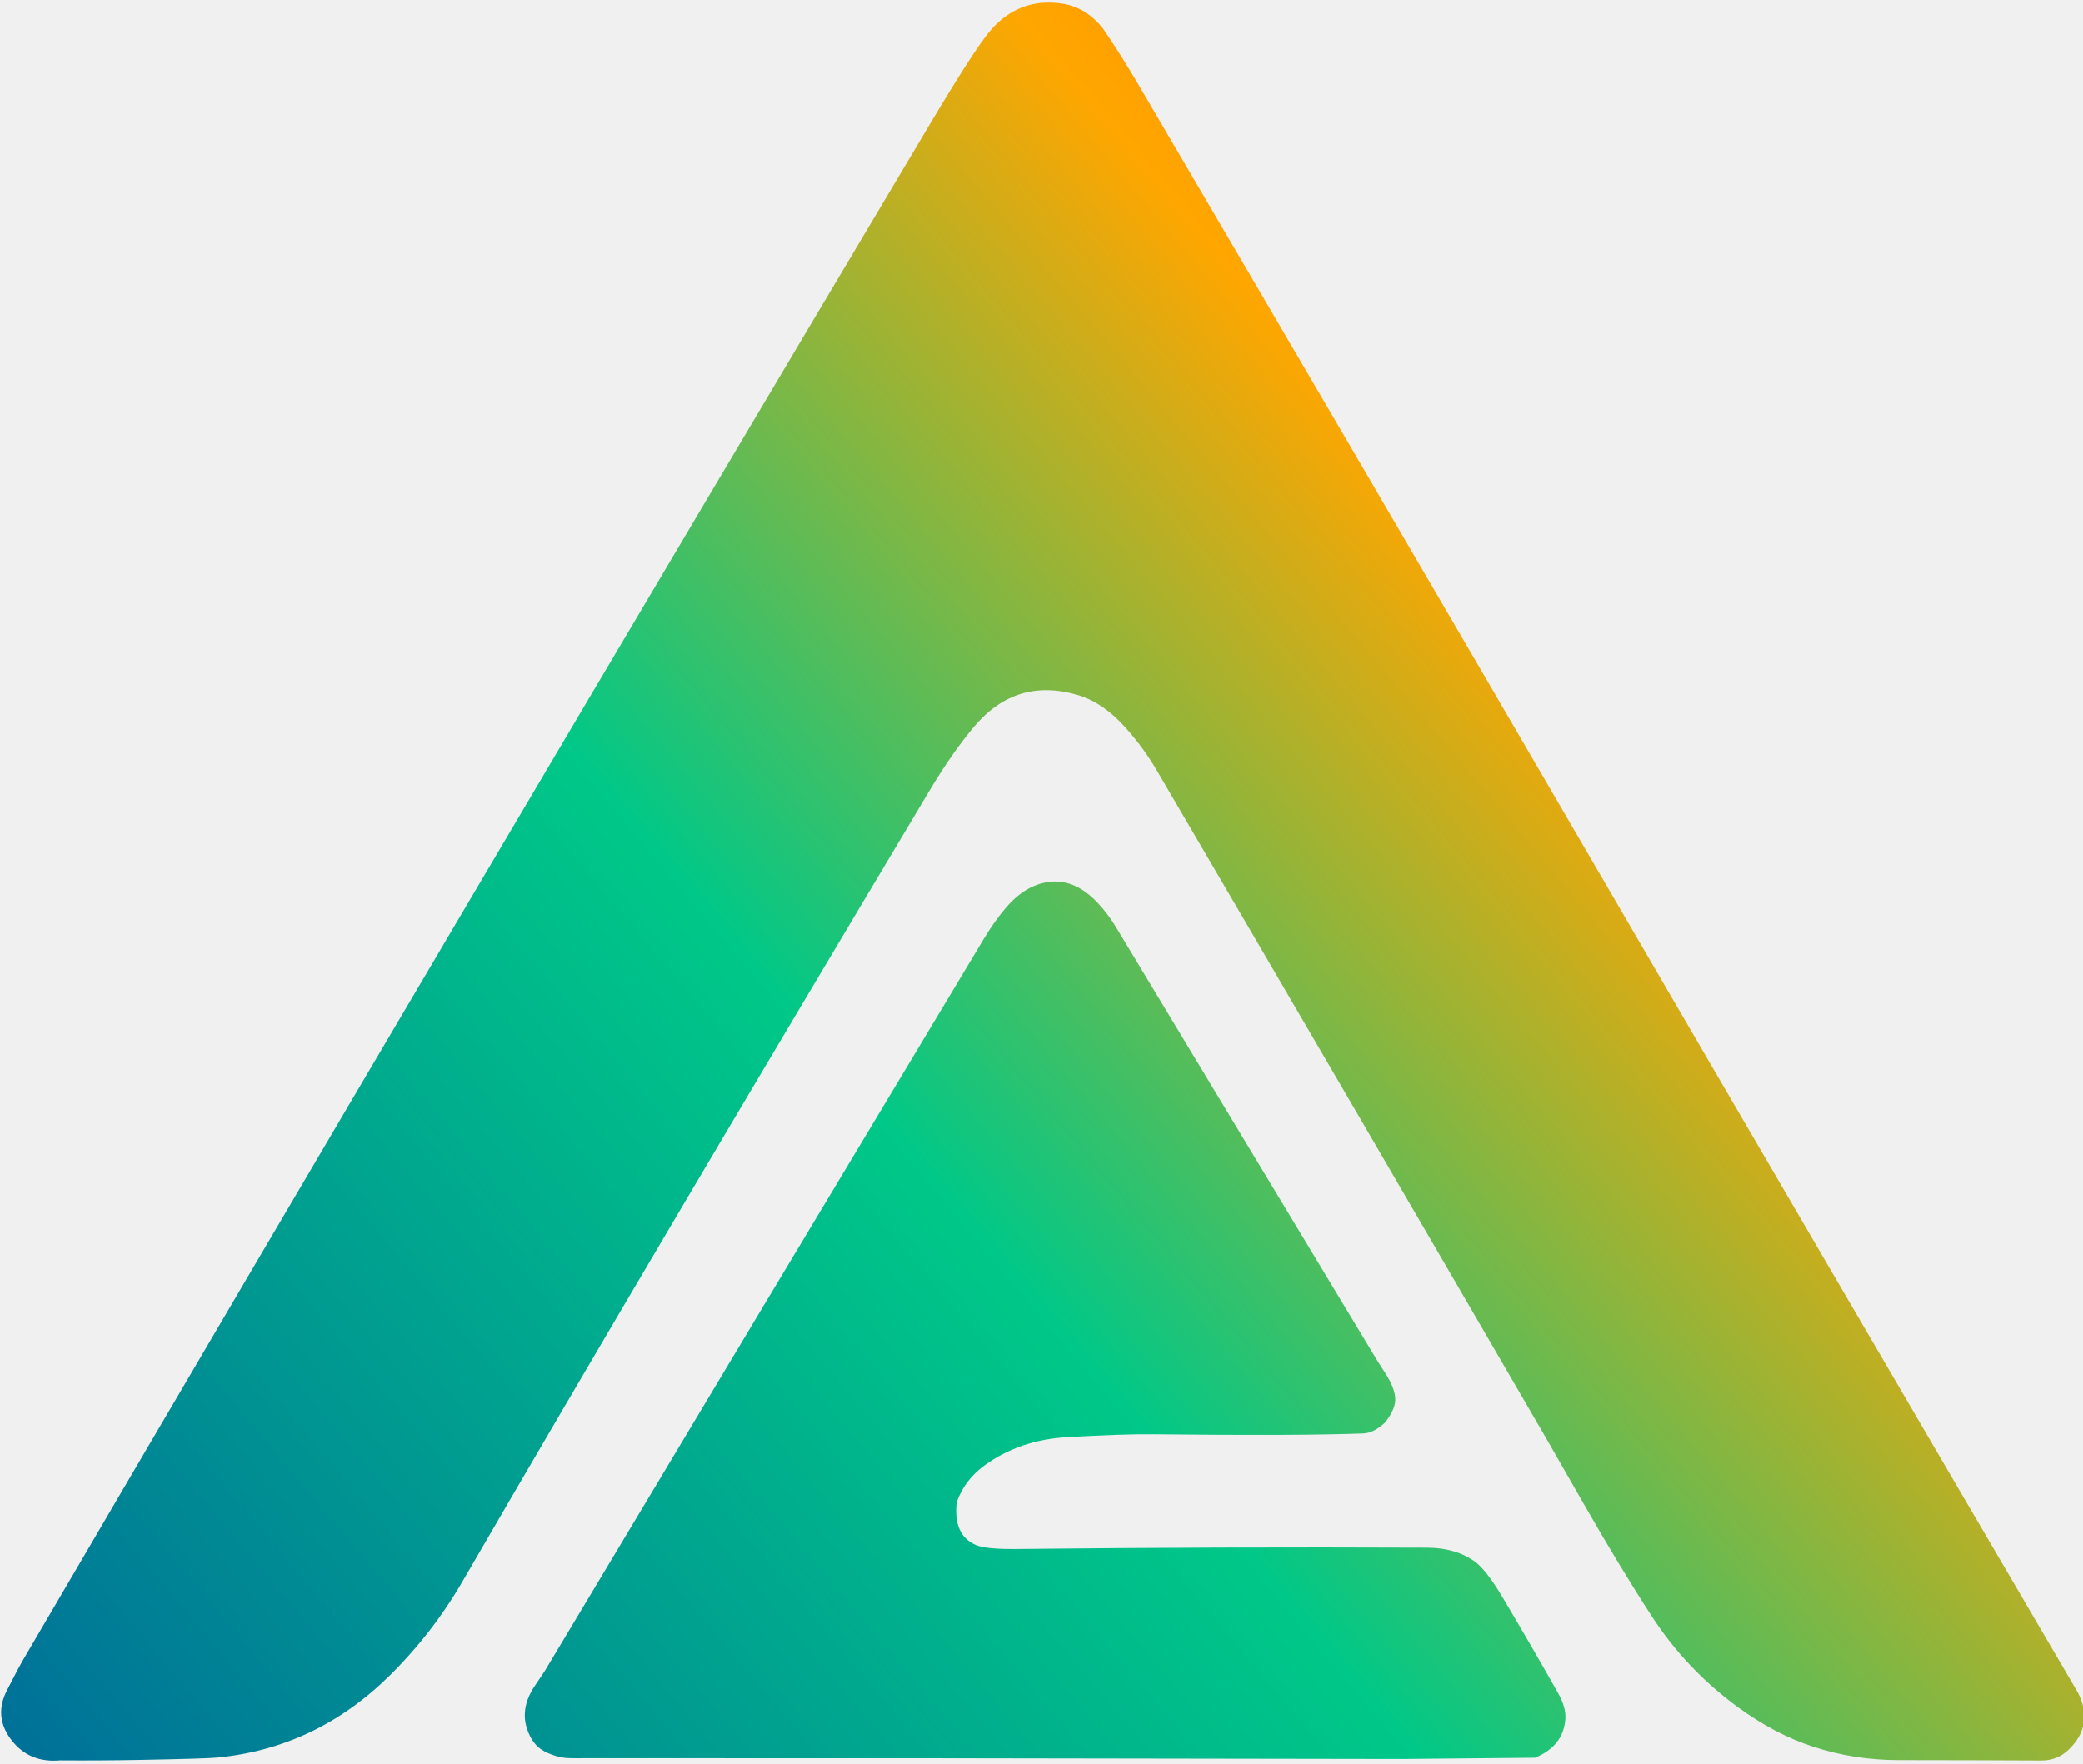
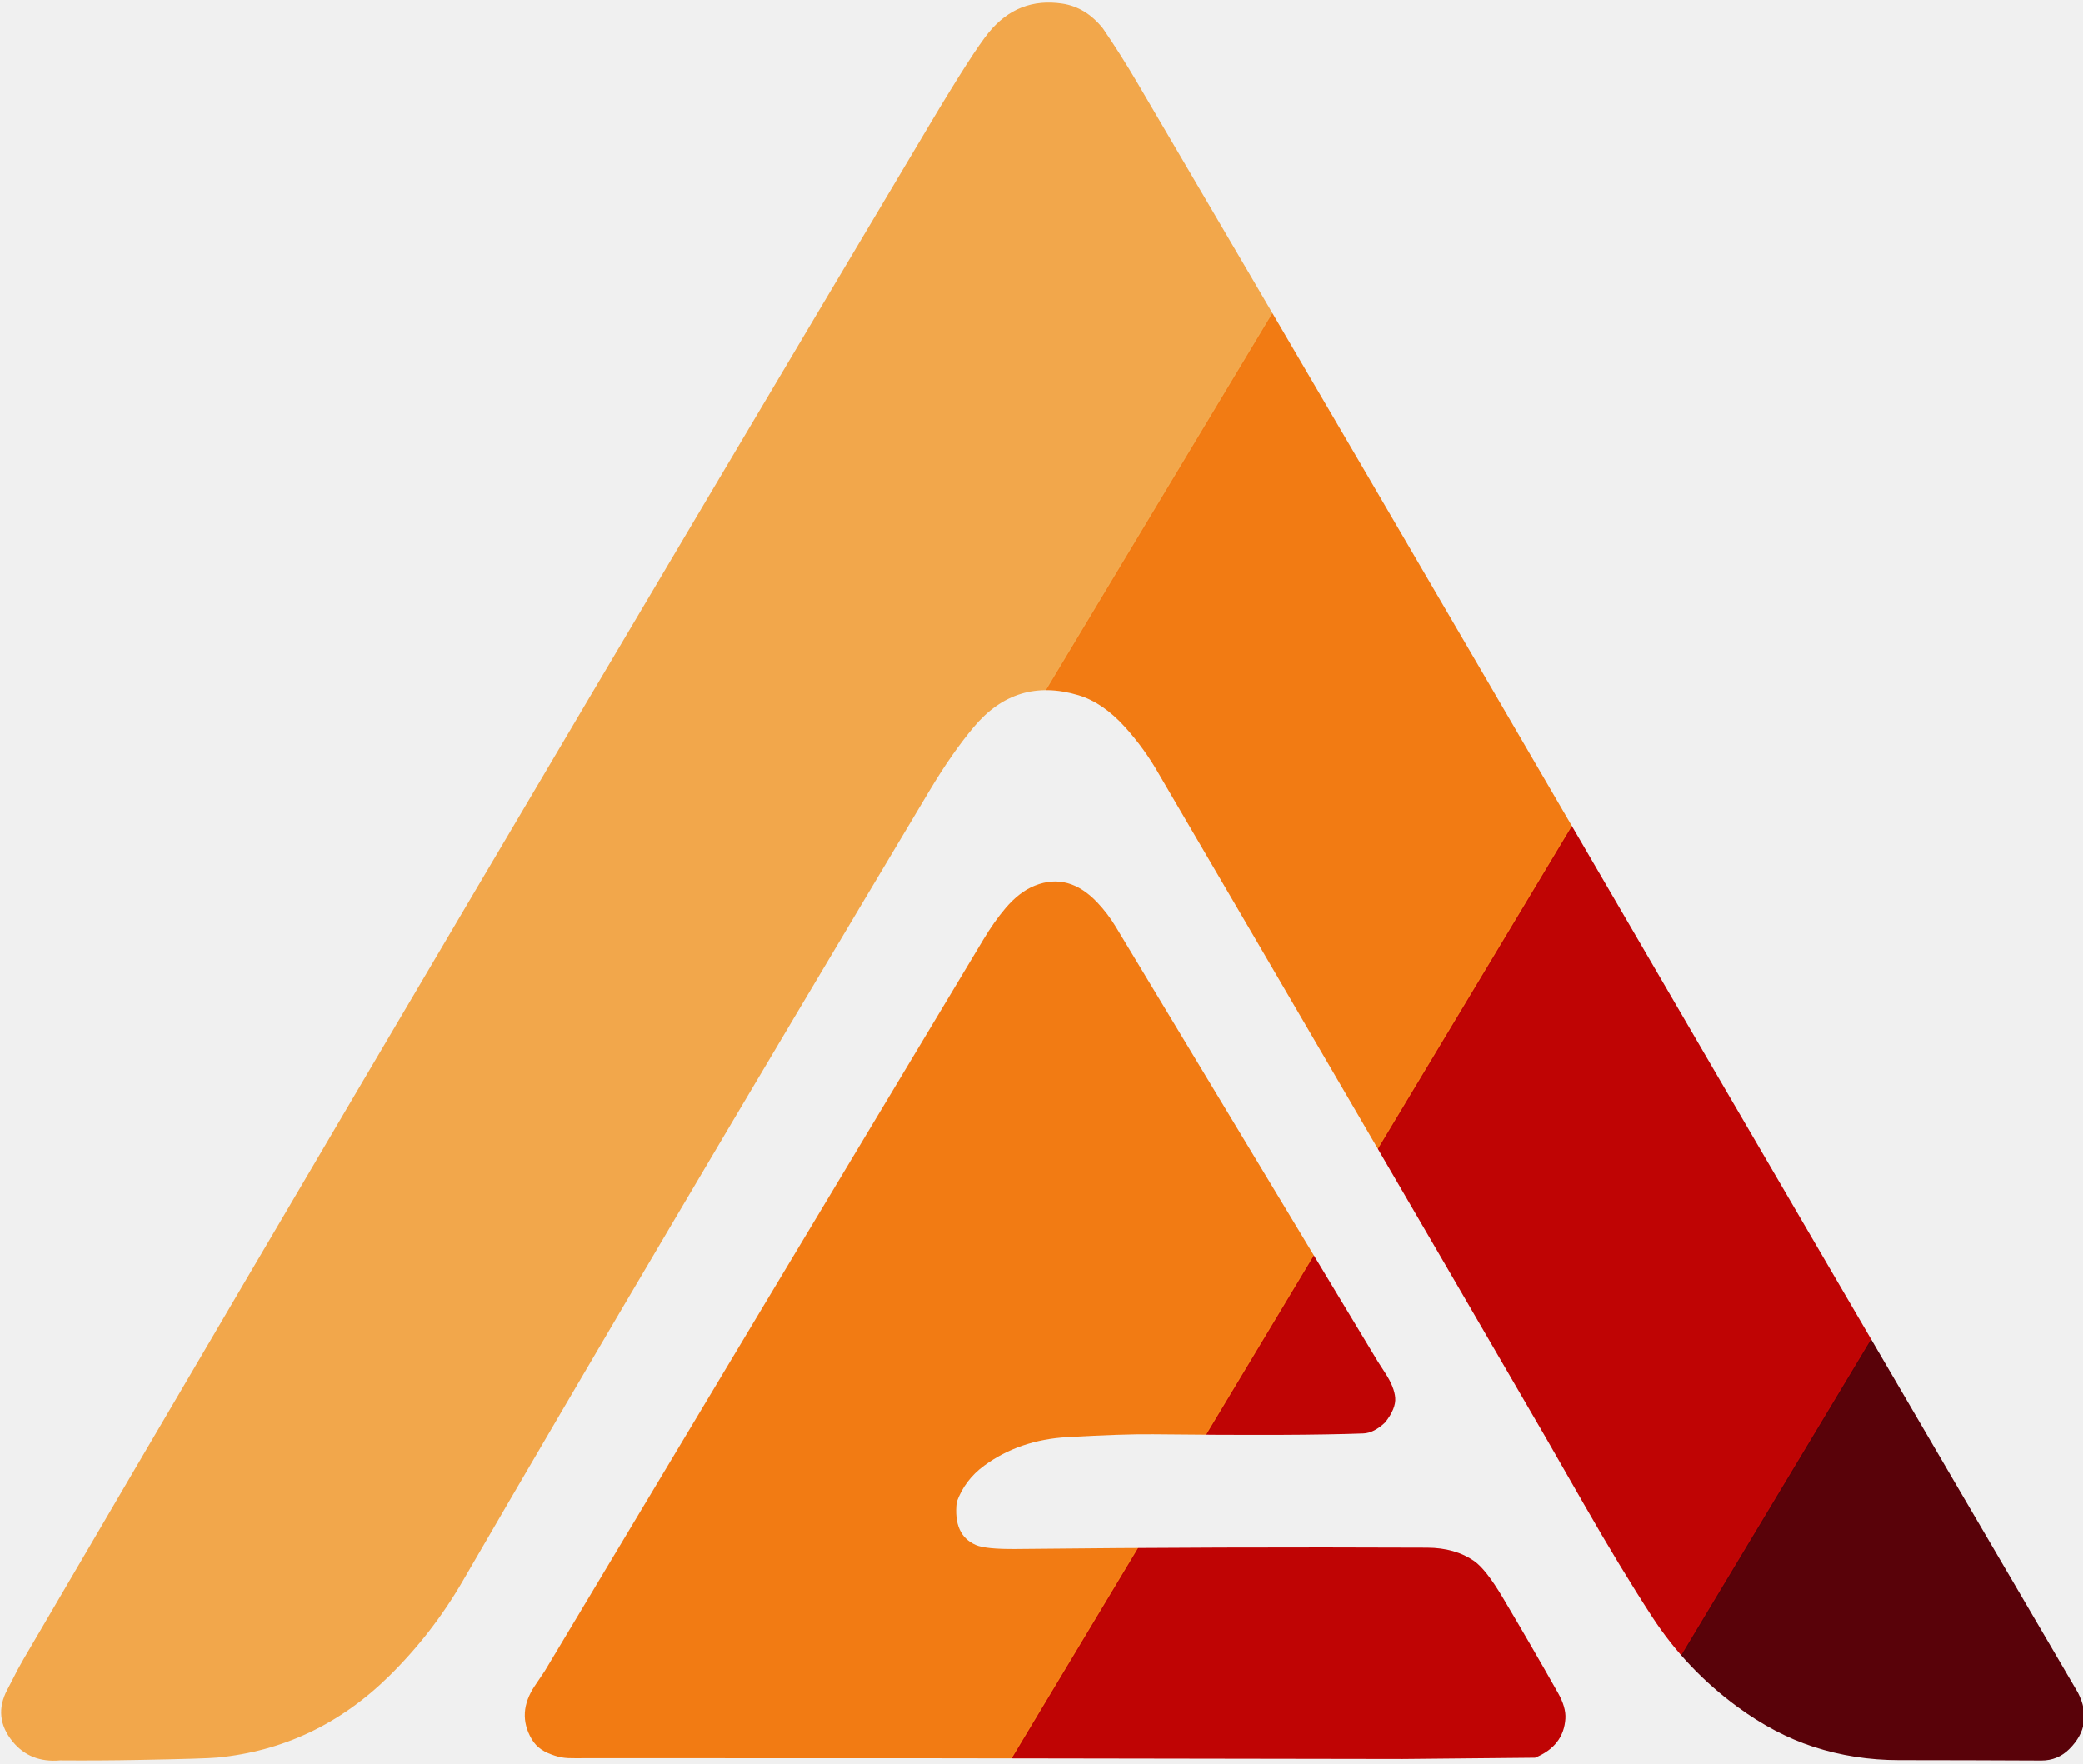
<svg xmlns="http://www.w3.org/2000/svg" viewBox="0 0 424 359">
  <defs>
-     <linearGradient gradientUnits="userSpaceOnUse" x1="212.249" y1="0.533" x2="212.249" y2="358.351" id="gradient-0" gradientTransform="matrix(0.64361, 0.765353, -1.18396, 0.995629, 288.6452, -159.7536)">
-       <stop offset="0" style="stop-color: rgb(255, 94, 0);" />
-       <stop offset="0.3" style="stop-color: rgb(255, 166, 0);" />
-       <stop offset="0.6" style="stop-color: rgb(0, 200, 136);" />
-       <stop offset="1" style="stop-color: rgb(0, 111, 153);" />
-     </linearGradient>
+     <pattern id="stripes-pattern" width="424" height="359" patternTransform="rotate(31 -300 0)" patternUnits="userSpaceOnUse">
+       <rect width="106" height="359" fill="#590209" />
+       <rect x="106" width="106" height="359" fill="#F2A74B" />
+       <rect x="212" width="106" height="359" fill="#F27B13" />
+       <rect x="318" width="106" height="359" fill="#BF0404" />
+     </pattern>
+     <mask id="logo-mask">
+       <path id="logo_outer_mask" d="M 224.5 5.79 C 226.947 9.37 229.267 13.03 231.46 16.77 C 263.04 70.55 294.513 124.39 325.88 178.29 C 358.16 233.743 390.52 289.147 422.96 344.5 C 425.16 348.793 424.58 352.617 421.22 355.97 C 419.647 357.543 417.74 358.327 415.5 358.32 C 405.833 358.273 396.167 358.247 386.5 358.24 C 380.473 358.24 374.673 357.333 369.1 355.52 C 363.887 353.82 358.77 351.133 353.75 347.46 C 346.757 342.347 340.923 336.193 336.25 329 C 332.003 322.467 327.39 314.85 322.41 306.15 C 317.183 297.037 314.553 292.447 314.52 292.38 C 288.433 247.44 262.26 202.55 236 157.71 C 234.027 154.21 231.697 150.97 229.01 147.99 C 226.01 144.663 222.84 142.5 219.5 141.5 C 211.047 138.973 203.95 141.133 198.21 147.98 C 195.257 151.5 192.25 155.82 189.19 160.94 C 151.397 224.147 119.72 277.78 94.16 321.84 C 90.033 328.96 85.037 335.403 79.17 341.17 C 69.25 350.91 57.603 356.427 44.23 357.72 C 42.69 357.873 37.367 358.033 28.26 358.2 C 22.927 358.3 17.59 358.33 12.25 358.29 C 8.183 358.657 4.953 357.373 2.56 354.44 C -0.127 351.14 -0.487 347.63 1.48 343.91 C 2.093 342.737 2.42 342.113 2.46 342.04 C 3.167 340.593 3.927 339.17 4.74 337.77 C 65.807 233.43 127.28 129.33 189.16 25.47 C 195.127 15.457 199.177 9.153 201.31 6.56 C 205.257 1.78 210.237 -0.157 216.25 0.75 C 219.437 1.23 222.187 2.91 224.5 5.79 Z" style="fill: #ffffff;" />
+       <path id="logo_inner_mask" d="M 281.96 289.5 C 280.427 290.947 278.94 291.697 277.5 291.75 C 268.68 292.083 254.43 292.14 234.75 291.92 C 230.71 291.873 224.877 292.067 217.25 292.5 C 210.737 292.873 205.09 294.813 200.31 298.32 C 197.697 300.233 195.84 302.697 194.74 305.71 C 194.227 310.197 195.527 313.113 198.64 314.46 C 199.98 315.04 202.717 315.31 206.85 315.27 C 234.73 314.97 262.613 314.88 290.5 315 C 294.313 315.02 297.503 315.927 300.07 317.72 C 301.663 318.833 303.6 321.307 305.88 325.14 C 309.707 331.58 313.46 338.057 317.14 344.57 C 318.233 346.51 318.733 348.243 318.64 349.77 C 318.407 353.497 316.347 356.157 312.46 357.75 L 285.5 358.009 L 190.75 357.86 L 119.423 357.844 C 116.187 357.847 114.893 357.983 112.9 357.323 C 110.853 356.65 109.29 355.787 108.21 353.94 C 106.163 350.413 106.377 346.81 108.85 343.13 C 110.177 341.163 110.847 340.167 110.86 340.14 C 140.593 290.467 170.37 240.817 200.19 191.19 C 201.63 188.79 203.12 186.68 204.66 184.86 C 206.567 182.613 208.577 181.073 210.69 180.24 C 215.25 178.44 219.467 179.58 223.34 183.66 C 224.773 185.173 226.03 186.823 227.11 188.61 C 244.883 218.117 262.667 247.617 280.46 277.11 C 280.487 277.15 280.993 277.937 281.98 279.47 C 283.22 281.39 283.893 283.067 284 284.5 C 284.113 285.953 283.433 287.62 281.96 289.5 Z" style="fill: #ffffff;" />
+     </mask>
  </defs>
-   <clipPath id="clipping-path-0">
-     <path d=" M 0.00 0.00 L 427.00 0.00 L 427.00 362.00 L 0.00 362.00 L 0.00 0.00 Z" />
-   </clipPath>
-   <clipPath id="clipping-path-1">
-     <path d=" M 121.23 359.35 Q 130.99 361.75 140.95 361.27 Q 150.85 360.80 152.58 360.80 Q 160.91 360.83 169.23 360.62 Q 169.36 360.62 177.77 360.57 Q 185.29 360.52 192.75 359.29 L 276.25 359.54 Q 277.08 359.88 278.00 359.79 Q 293.10 360.52 297.31 360.94 Q 304.89 361.70 312.50 361.49 Q 315.28 361.41 314.46 358.75 Q 320.29 356.36 320.64 350.77 Q 320.78 348.48 319.14 345.57 Q 313.62 335.80 307.88 326.14 Q 304.46 320.39 302.07 318.72 Q 298.22 316.03 292.50 316.00 Q 250.67 315.82 208.85 316.27 Q 202.65 316.33 200.64 315.46 Q 195.97 313.44 196.74 306.71 Q 199.51 307.63 199.04 310.52 A 2.92 2.91 29.9 0 0 199.68 312.87 Q 201.22 314.71 202.63 314.12 Q 203.52 313.75 204.09 312.03 Q 204.61 310.46 205.75 307.25 Q 207.35 302.72 211.06 301.10 Q 212.26 300.57 215.27 299.64 Q 217.54 298.93 219.75 299.00 Q 223.59 299.12 226.94 298.77 Q 232.02 298.25 234.09 298.24 Q 248.30 298.21 262.51 298.05 Q 263.10 298.04 270.49 298.23 Q 274.68 298.33 278.49 297.85 Q 281.18 297.50 283.30 295.82 Q 286.15 293.56 283.96 290.50 Q 286.17 287.68 286.00 285.50 Q 285.84 283.35 283.98 280.47 Q 282.50 278.17 282.46 278.11 Q 255.77 233.87 229.11 189.61 Q 227.49 186.93 225.34 184.66 Q 219.53 178.54 212.69 181.24 Q 209.52 182.49 206.66 185.86 Q 204.35 188.59 202.19 192.19 Q 157.46 266.63 112.86 341.14 Q 112.84 341.18 110.85 344.13 Q 107.14 349.65 110.21 354.94 Q 111.83 357.71 114.90 358.72 Q 117.89 359.71 121.23 359.35 Z" />
-   </clipPath>
-   <g stroke-width="2.00" fill="none" stroke-linecap="butt" clip-path="url(#clipping-path-0)" />
-   <g stroke-width="2.00" fill="none" stroke-linecap="butt" clip-path="url(#clipping-path-1)" />
-   <path d="M 224.5 5.79 C 226.947 9.37 229.267 13.03 231.46 16.77 C 263.04 70.55 294.513 124.39 325.88 178.29 C 358.16 233.743 390.52 289.147 422.96 344.5 C 425.16 348.793 424.58 352.617 421.22 355.97 C 419.647 357.543 417.74 358.327 415.5 358.32 C 405.833 358.273 396.167 358.247 386.5 358.24 C 380.473 358.24 374.673 357.333 369.1 355.52 C 363.887 353.82 358.77 351.133 353.75 347.46 C 346.757 342.347 340.923 336.193 336.25 329 C 332.003 322.467 327.39 314.85 322.41 306.15 C 317.183 297.037 314.553 292.447 314.52 292.38 C 288.433 247.44 262.26 202.55 236 157.71 C 234.027 154.21 231.697 150.97 229.01 147.99 C 226.01 144.663 222.84 142.5 219.5 141.5 C 211.047 138.973 203.95 141.133 198.21 147.98 C 195.257 151.5 192.25 155.82 189.19 160.94 C 151.397 224.147 119.72 277.78 94.16 321.84 C 90.033 328.96 85.037 335.403 79.17 341.17 C 69.25 350.91 57.603 356.427 44.23 357.72 C 42.69 357.873 37.367 358.033 28.26 358.2 C 22.927 358.3 17.59 358.33 12.25 358.29 C 8.183 358.657 4.953 357.373 2.56 354.44 C -0.127 351.14 -0.487 347.63 1.48 343.91 C 2.093 342.737 2.42 342.113 2.46 342.04 C 3.167 340.593 3.927 339.17 4.74 337.77 C 65.807 233.43 127.28 129.33 189.16 25.47 C 195.127 15.457 199.177 9.153 201.31 6.56 C 205.257 1.78 210.237 -0.157 216.25 0.75 C 219.437 1.23 222.187 2.91 224.5 5.79 Z" style="fill: url(#gradient-0);" />
-   <path d="M 281.96 289.5 C 280.427 290.947 278.94 291.697 277.5 291.75 C 268.68 292.083 254.43 292.14 234.75 291.92 C 230.71 291.873 224.877 292.067 217.25 292.5 C 210.737 292.873 205.09 294.813 200.31 298.32 C 197.697 300.233 195.84 302.697 194.74 305.71 C 194.227 310.197 195.527 313.113 198.64 314.46 C 199.98 315.04 202.717 315.31 206.85 315.27 C 234.73 314.97 262.613 314.88 290.5 315 C 294.313 315.02 297.503 315.927 300.07 317.72 C 301.663 318.833 303.6 321.307 305.88 325.14 C 309.707 331.58 313.46 338.057 317.14 344.57 C 318.233 346.51 318.733 348.243 318.64 349.77 C 318.407 353.497 316.347 356.157 312.46 357.75 L 285.5 358.009 L 190.75 357.86 L 119.423 357.844 C 116.187 357.847 114.893 357.983 112.9 357.323 C 110.853 356.65 109.29 355.787 108.21 353.94 C 106.163 350.413 106.377 346.81 108.85 343.13 C 110.177 341.163 110.847 340.167 110.86 340.14 C 140.593 290.467 170.37 240.817 200.19 191.19 C 201.63 188.79 203.12 186.68 204.66 184.86 C 206.567 182.613 208.577 181.073 210.69 180.24 C 215.25 178.44 219.467 179.58 223.34 183.66 C 224.773 185.173 226.03 186.823 227.11 188.61 C 244.883 218.117 262.667 247.617 280.46 277.11 C 280.487 277.15 280.993 277.937 281.98 279.47 C 283.22 281.39 283.893 283.067 284 284.5 C 284.113 285.953 283.433 287.62 281.96 289.5 Z" fill="#000000" style="fill: url(#gradient-0);" />
+   <rect x="0" y="0" width="424" height="359" fill="url(#stripes-pattern)" mask="url(#logo-mask)" />
</svg>
